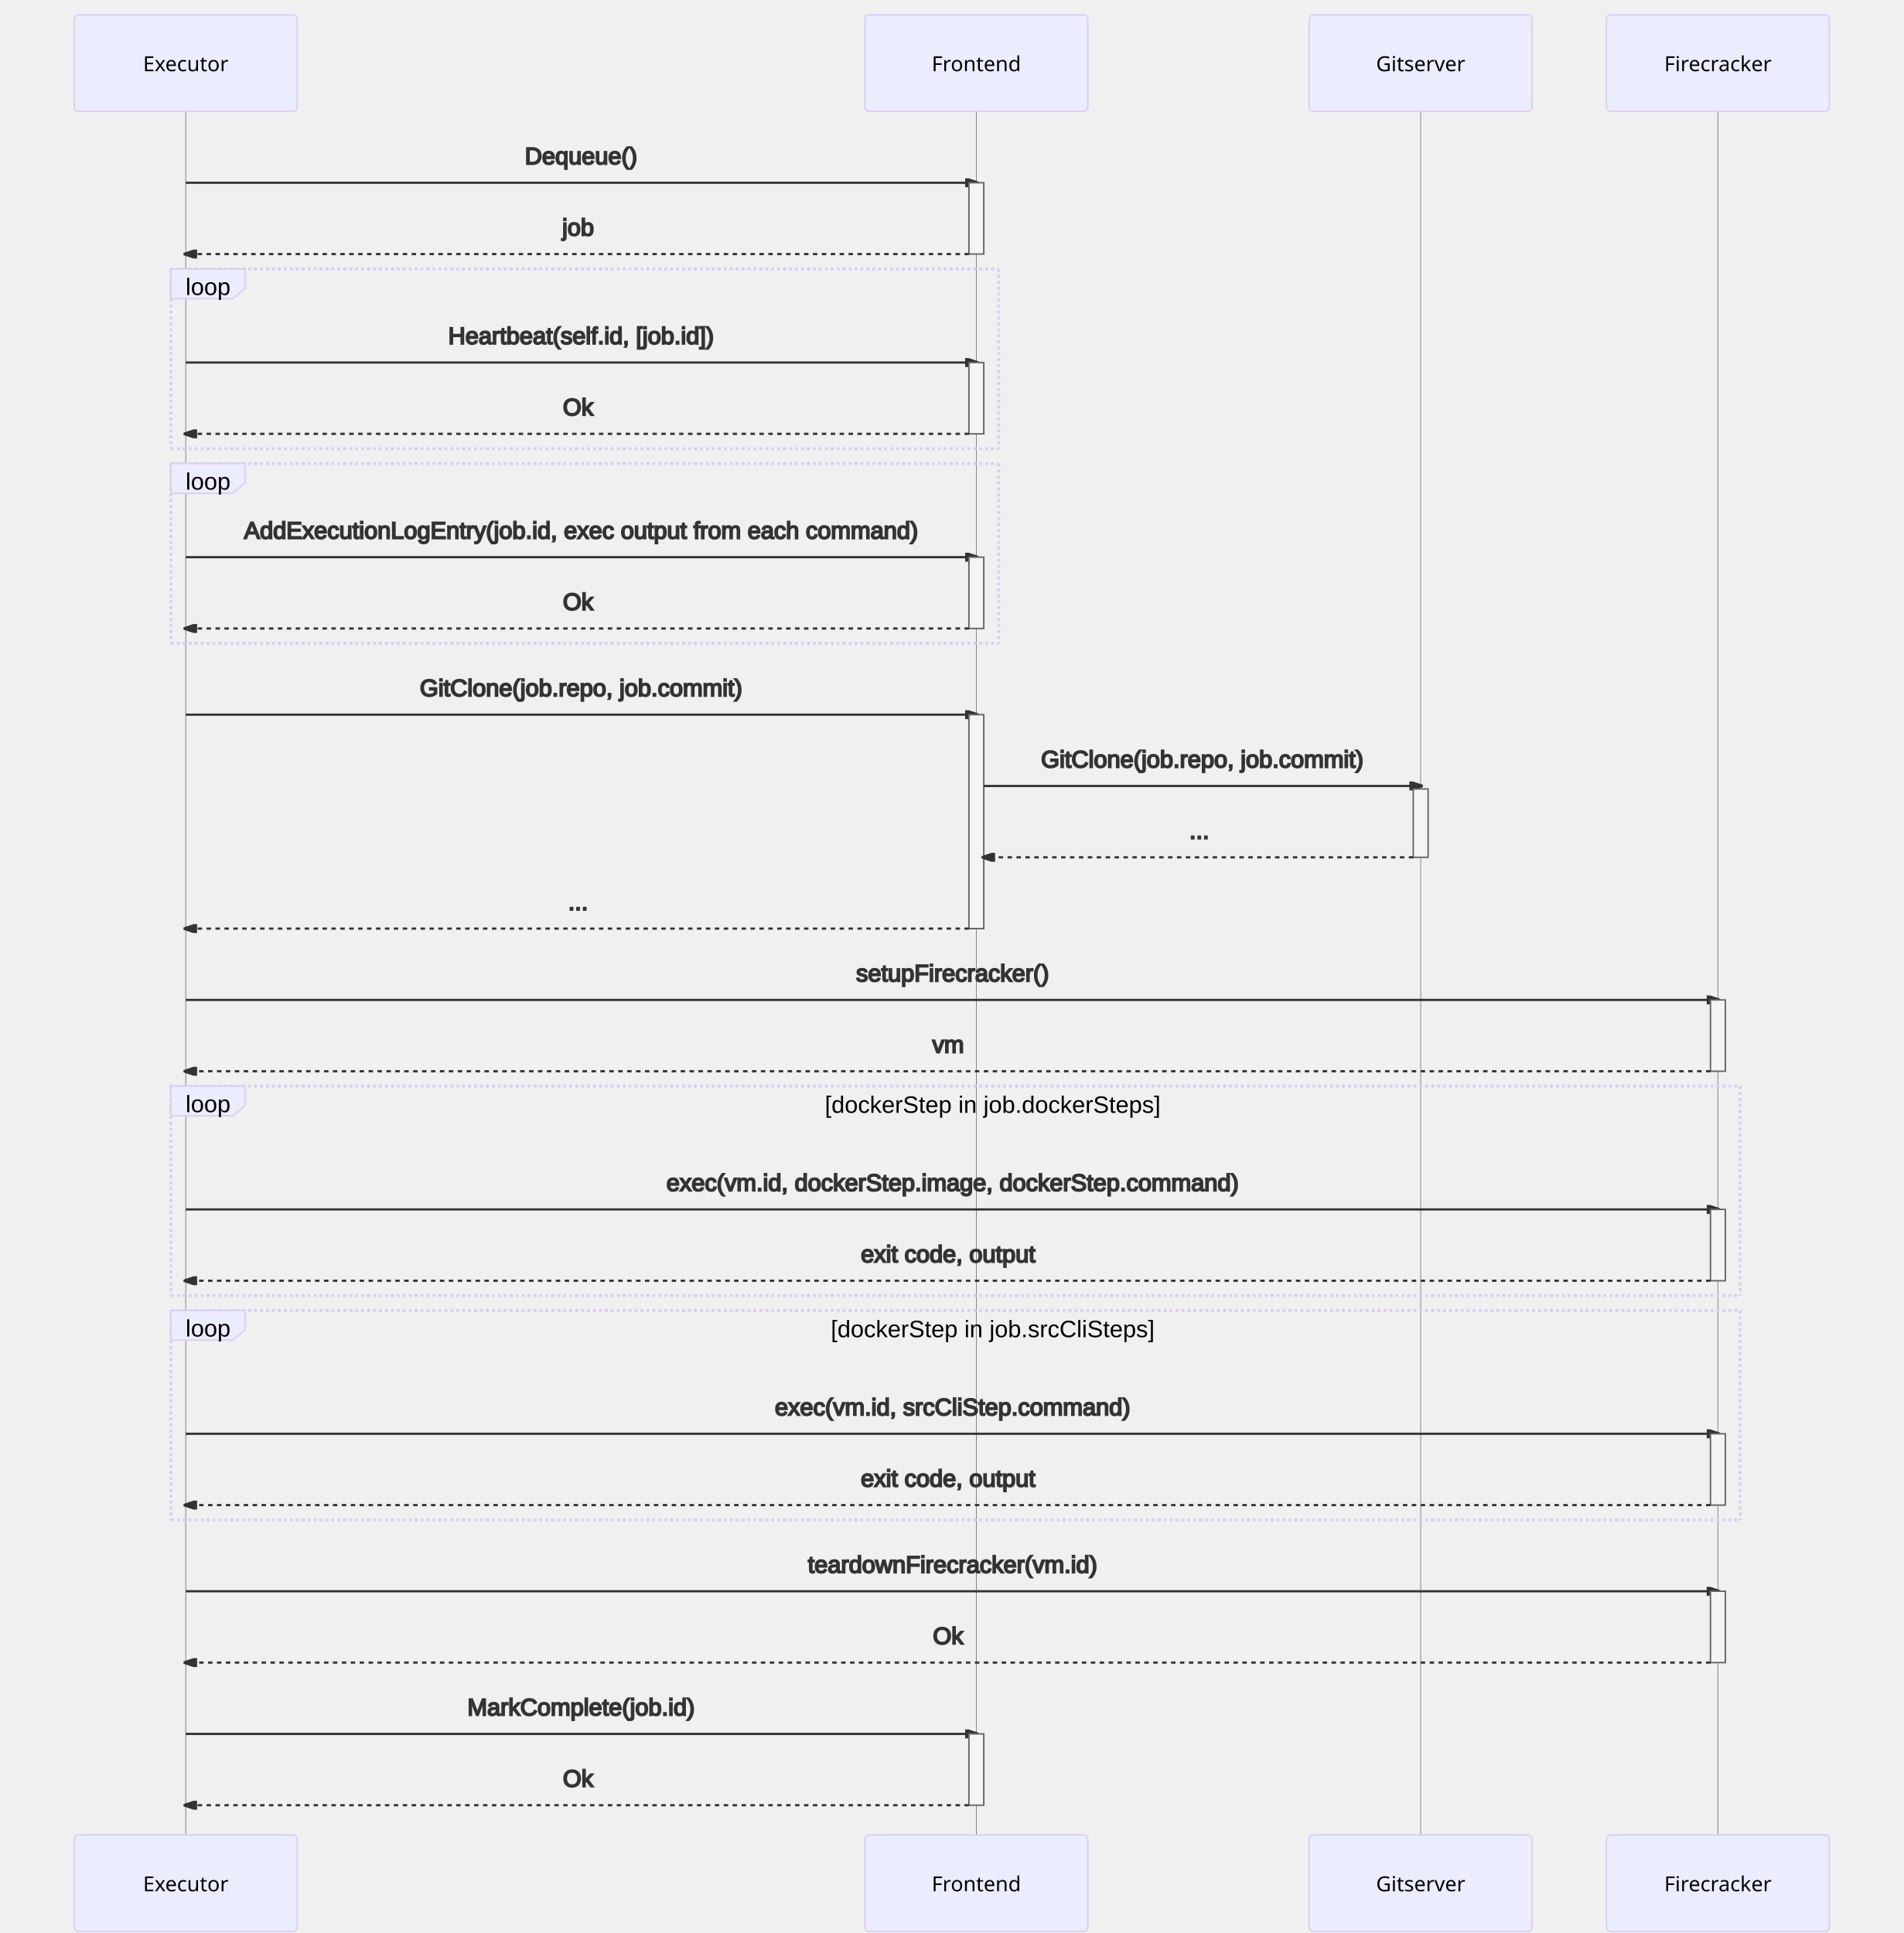
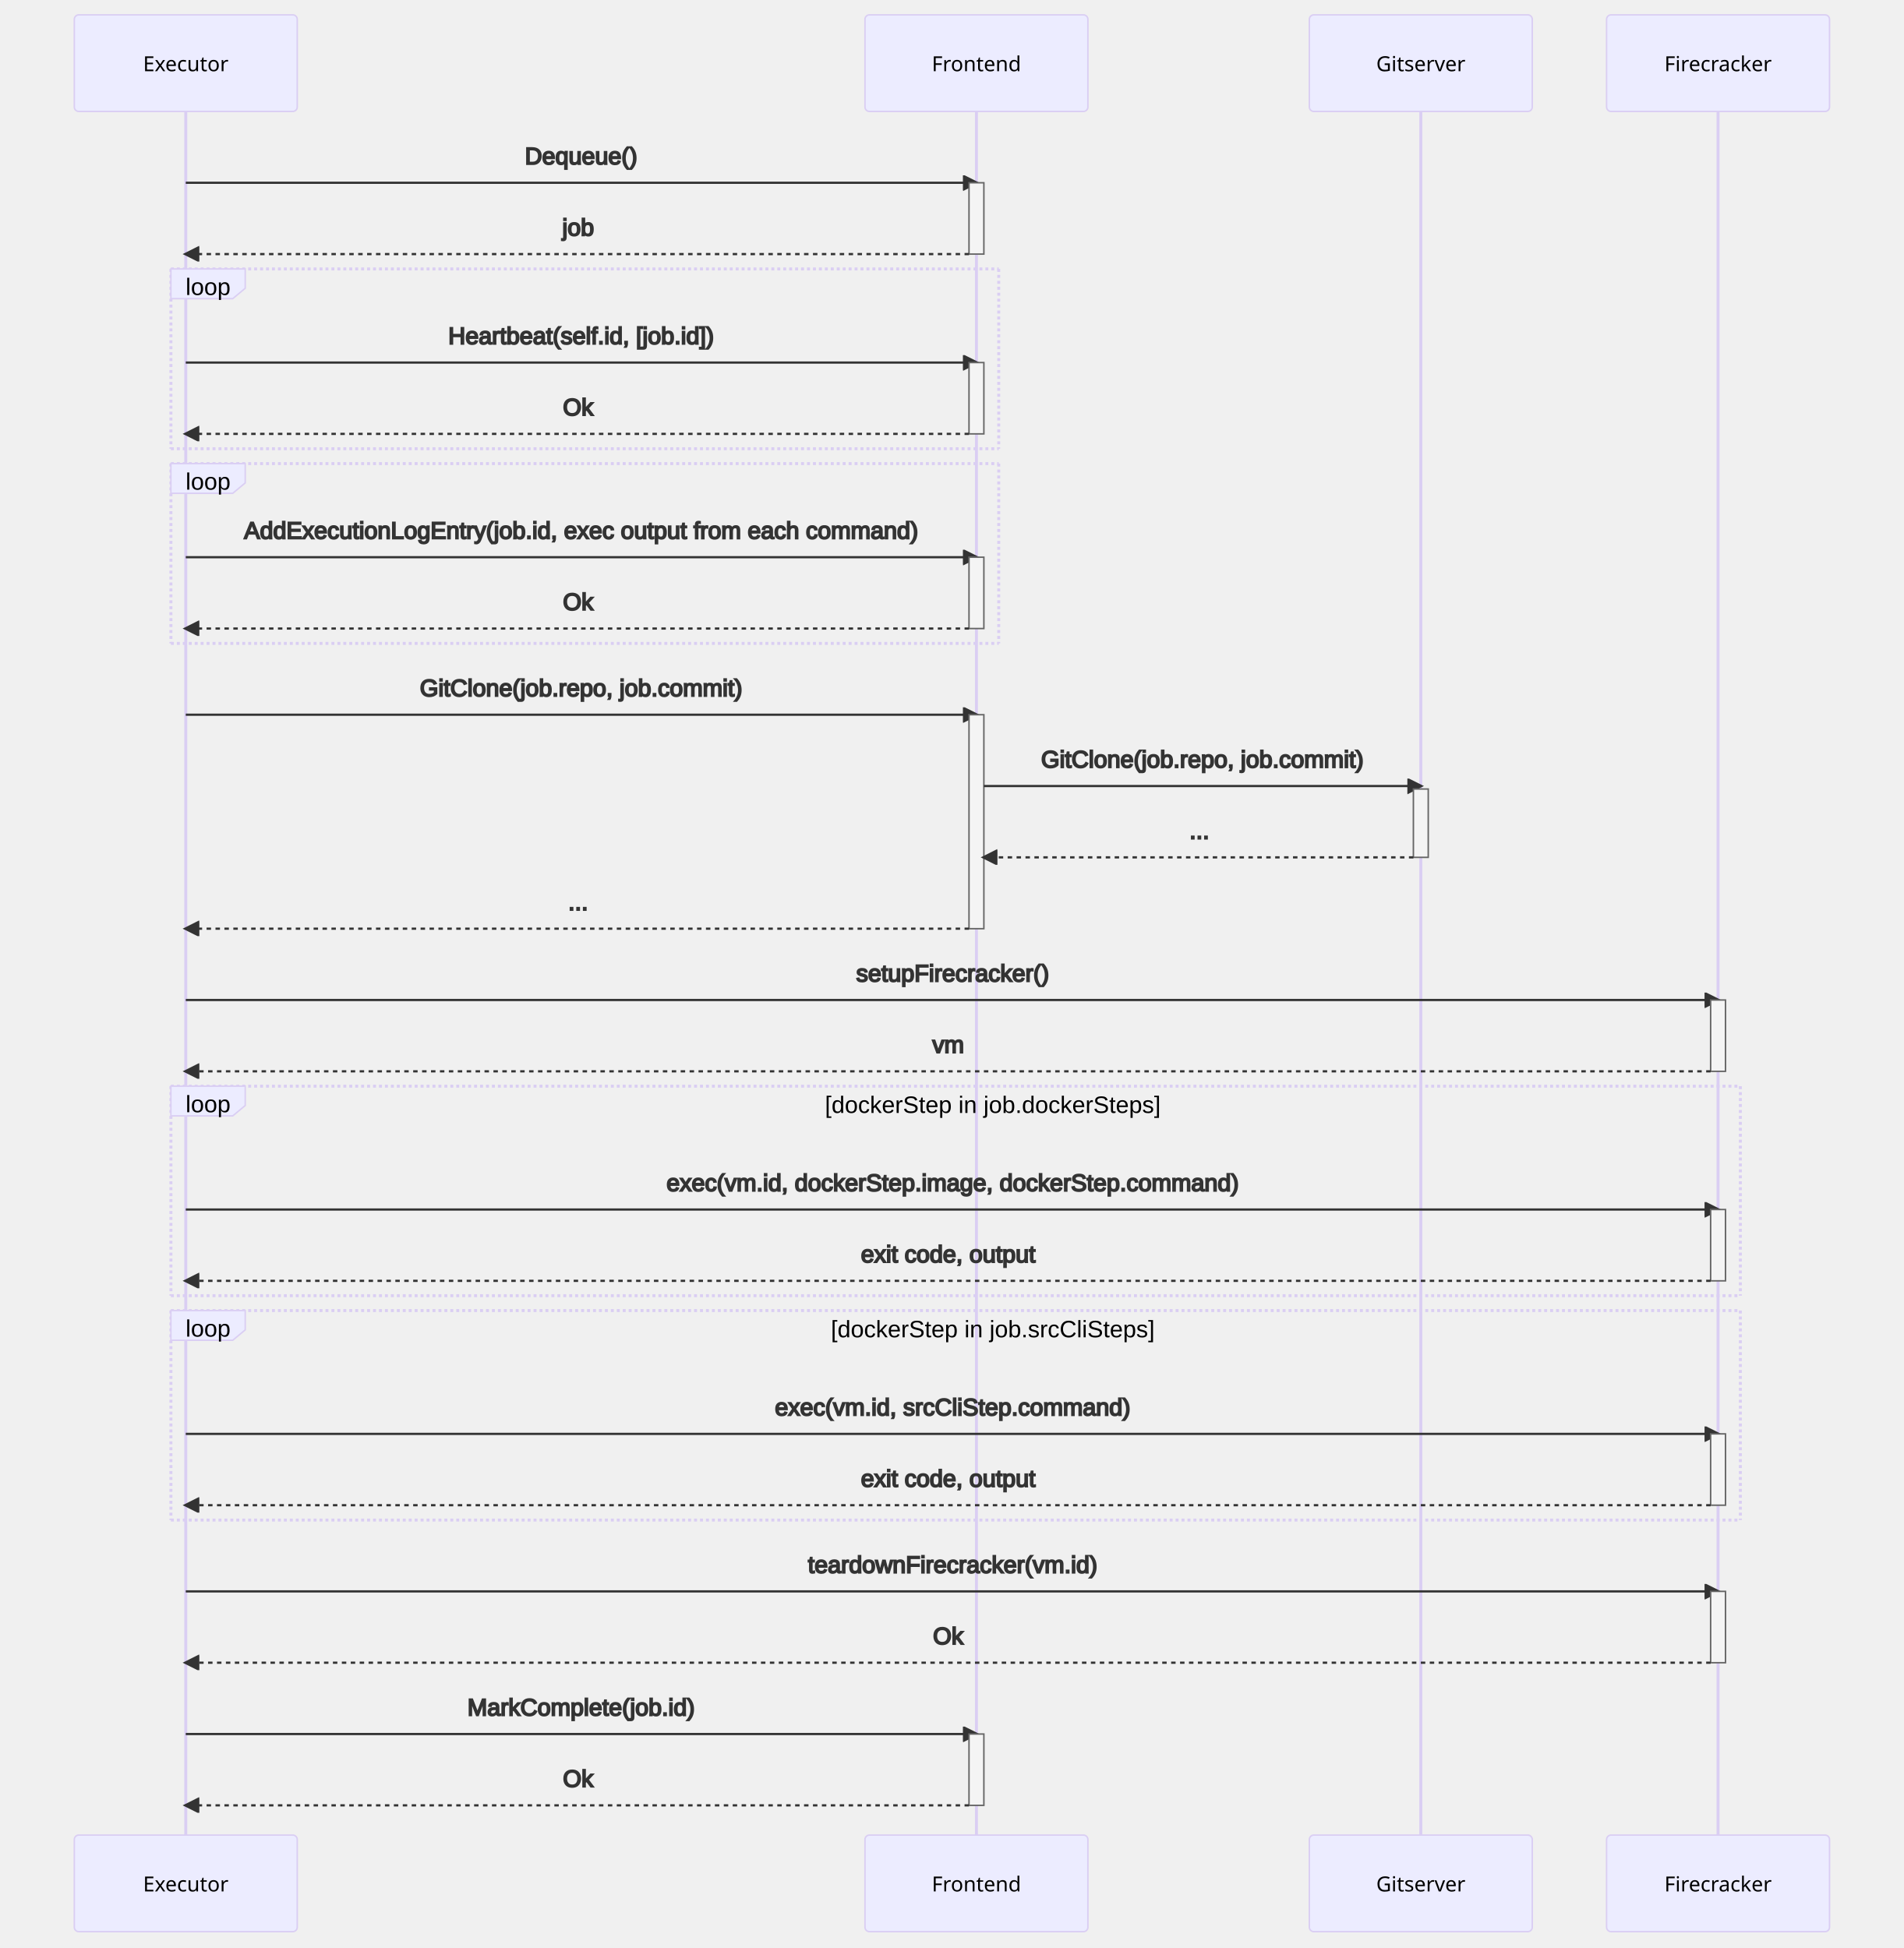
- <svg xmlns="http://www.w3.org/2000/svg" id="mermaid-executor" width="100%" height="100%" style="max-width:1281px;" viewBox="-50 -10 1281 1301">
-   <style>#mermaid-executor{font-family:"trebuchet ms",verdana,arial;font-size:16px;fill:#333;}#mermaid-executor .error-icon{fill:#552222;}#mermaid-executor .error-text{fill:#552222;stroke:#552222;}#mermaid-executor .edge-thickness-normal{stroke-width:2px;}#mermaid-executor .edge-thickness-thick{stroke-width:3.5px;}#mermaid-executor .edge-pattern-solid{stroke-dasharray:0;}#mermaid-executor .edge-pattern-dashed{stroke-dasharray:3;}#mermaid-executor .edge-pattern-dotted{stroke-dasharray:2;}#mermaid-executor .marker{fill:#333333;}#mermaid-executor .marker.cross{stroke:#333333;}#mermaid-executor svg{font-family:"trebuchet ms",verdana,arial;font-size:16px;}#mermaid-executor .actor{stroke:hsl(259.626,59.777%,87.902%);fill:#ECECFF;}#mermaid-executor text.actor &gt; tspan{fill:black;stroke:none;}#mermaid-executor .actor-line{stroke:grey;}#mermaid-executor .messageLine0{stroke-width:1.5;stroke-dasharray:none;stroke:#333;}#mermaid-executor .messageLine1{stroke-width:1.5;stroke-dasharray:2,2;stroke:#333;}#mermaid-executor #arrowhead path{fill:#333;stroke:#333;}#mermaid-executor .sequenceNumber{fill:white;}#mermaid-executor #sequencenumber{fill:#333;}#mermaid-executor #crosshead path{fill:#333;stroke:#333;}#mermaid-executor .messageText{fill:#333;stroke:#333;}#mermaid-executor .labelBox{stroke:hsl(259.626,59.777%,87.902%);fill:#ECECFF;}#mermaid-executor .labelText,#mermaid-executor .labelText &gt; tspan{fill:black;stroke:none;}#mermaid-executor .loopText,#mermaid-executor .loopText &gt; tspan{fill:black;stroke:none;}#mermaid-executor .loopLine{stroke-width:2px;stroke-dasharray:2,2;stroke:hsl(259.626,59.777%,87.902%);fill:hsl(259.626,59.777%,87.902%);}#mermaid-executor .note{stroke:#aaaa33;fill:#fff5ad;}#mermaid-executor .noteText,#mermaid-executor .noteText &gt; tspan{fill:black;stroke:none;}#mermaid-executor .activation0{fill:#f4f4f4;stroke:#666;}#mermaid-executor .activation1{fill:#f4f4f4;stroke:#666;}#mermaid-executor .activation2{fill:#f4f4f4;stroke:#666;}#mermaid-executor:root{--mermaid-font-family:"trebuchet ms",verdana,arial;}#mermaid-executor sequence{fill:apa;}</style>
+ <svg xmlns="http://www.w3.org/2000/svg" id="mermaid-executor" width="100%" height="1311" style="max-width: 1281px;" viewBox="-50 -10 1281 1311">
+   <style>#mermaid-executor {font-family:"trebuchet ms",verdana,arial,sans-serif;font-size:16px;fill:#333;}#mermaid-executor .error-icon{fill:#552222;}#mermaid-executor .error-text{fill:#552222;stroke:#552222;}#mermaid-executor .edge-thickness-normal{stroke-width:2px;}#mermaid-executor .edge-thickness-thick{stroke-width:3.5px;}#mermaid-executor .edge-pattern-solid{stroke-dasharray:0;}#mermaid-executor .edge-pattern-dashed{stroke-dasharray:3;}#mermaid-executor .edge-pattern-dotted{stroke-dasharray:2;}#mermaid-executor .marker{fill:#333333;stroke:#333333;}#mermaid-executor .marker.cross{stroke:#333333;}#mermaid-executor svg{font-family:"trebuchet ms",verdana,arial,sans-serif;font-size:16px;}#mermaid-executor .actor{stroke:hsl(259.626, 59.777%, 87.902%);fill:#ECECFF;}#mermaid-executor text.actor&gt;tspan{fill:black;stroke:none;}#mermaid-executor .actor-line{stroke:grey;}#mermaid-executor .messageLine0{stroke-width:1.5;stroke-dasharray:none;stroke:#333;}#mermaid-executor .messageLine1{stroke-width:1.5;stroke-dasharray:2,2;stroke:#333;}#mermaid-executor #arrowhead path{fill:#333;stroke:#333;}#mermaid-executor .sequenceNumber{fill:white;}#mermaid-executor #sequencenumber{fill:#333;}#mermaid-executor #crosshead path{fill:#333;stroke:#333;}#mermaid-executor .messageText{fill:#333;stroke:#333;}#mermaid-executor .labelBox{stroke:hsl(259.626, 59.777%, 87.902%);fill:#ECECFF;}#mermaid-executor .labelText,#mermaid-executor .labelText&gt;tspan{fill:black;stroke:none;}#mermaid-executor .loopText,#mermaid-executor .loopText&gt;tspan{fill:black;stroke:none;}#mermaid-executor .loopLine{stroke-width:2px;stroke-dasharray:2,2;stroke:hsl(259.626, 59.777%, 87.902%);fill:hsl(259.626, 59.777%, 87.902%);}#mermaid-executor .note{stroke:#aaaa33;fill:#fff5ad;}#mermaid-executor .noteText,#mermaid-executor .noteText&gt;tspan{fill:black;stroke:none;}#mermaid-executor .activation0{fill:#f4f4f4;stroke:#666;}#mermaid-executor .activation1{fill:#f4f4f4;stroke:#666;}#mermaid-executor .activation2{fill:#f4f4f4;stroke:#666;}#mermaid-executor .actorPopupMenu{position:absolute;}#mermaid-executor .actorPopupMenuPanel{position:absolute;fill:#ECECFF;box-shadow:0px 8px 16px 0px rgba(0,0,0,0.2);filter:drop-shadow(3px 5px 2px rgb(0 0 0 / 0.4));}#mermaid-executor .actor-man line{stroke:hsl(259.626, 59.777%, 87.902%);fill:#ECECFF;}#mermaid-executor .actor-man circle,#mermaid-executor line{stroke:hsl(259.626, 59.777%, 87.902%);fill:#ECECFF;stroke-width:2px;}#mermaid-executor :root{--mermaid-font-family:"trebuchet ms",verdana,arial,sans-serif;}</style>
  <g />
-   <g>
-     <line id="actor0" x1="75" y1="5" x2="75" y2="1290" class="actor-line" stroke-width="0.5px" stroke="#999" />
-     <rect x="0" y="0" fill="#eaeaea" stroke="#666" width="150" height="65" rx="3" ry="3" class="actor" />
-     <text x="75" y="32.5" dominant-baseline="central" alignment-baseline="central" class="actor" style="text-anchor: middle; font-size: 14px; font-weight: 400; font-family: Open-Sans, sans-serif;">
-       <tspan x="75" dy="0">Executor</tspan>
-     </text>
-   </g>
-   <g>
-     <line id="actor1" x1="607" y1="5" x2="607" y2="1290" class="actor-line" stroke-width="0.5px" stroke="#999" />
-     <rect x="532" y="0" fill="#eaeaea" stroke="#666" width="150" height="65" rx="3" ry="3" class="actor" />
-     <text x="607" y="32.5" dominant-baseline="central" alignment-baseline="central" class="actor" style="text-anchor: middle; font-size: 14px; font-weight: 400; font-family: Open-Sans, sans-serif;">
-       <tspan x="607" dy="0">Frontend</tspan>
-     </text>
-   </g>
-   <g>
-     <line id="actor2" x1="906" y1="5" x2="906" y2="1290" class="actor-line" stroke-width="0.5px" stroke="#999" />
-     <rect x="831" y="0" fill="#eaeaea" stroke="#666" width="150" height="65" rx="3" ry="3" class="actor" />
-     <text x="906" y="32.5" dominant-baseline="central" alignment-baseline="central" class="actor" style="text-anchor: middle; font-size: 14px; font-weight: 400; font-family: Open-Sans, sans-serif;">
-       <tspan x="906" dy="0">Gitserver</tspan>
-     </text>
-   </g>
-   <g>
-     <line id="actor3" x1="1106" y1="5" x2="1106" y2="1290" class="actor-line" stroke-width="0.5px" stroke="#999" />
-     <rect x="1031" y="0" fill="#eaeaea" stroke="#666" width="150" height="65" rx="3" ry="3" class="actor" />
-     <text x="1106" y="32.5" dominant-baseline="central" alignment-baseline="central" class="actor" style="text-anchor: middle; font-size: 14px; font-weight: 400; font-family: Open-Sans, sans-serif;">
-       <tspan x="1106" dy="0">Firecracker</tspan>
-     </text>
-   </g>
-   <defs>
-     <marker id="arrowhead" refX="5" refY="2" markerWidth="6" markerHeight="4" orient="auto">
-       <path d="M 0,0 V 4 L6,2 Z" />
+   <defs>
+     <symbol id="computer" width="24" height="24">
+       <path transform="scale(.5)" d="M2 2v13h20v-13h-20zm18 11h-16v-9h16v9zm-10.228 6l.466-1h3.524l.467 1h-4.457zm14.228 3h-24l2-6h2.104l-1.33 4h18.45l-1.297-4h2.073l2 6zm-5-10h-14v-7h14v7z" />
+     </symbol>
+   </defs>
+   <defs>
+     <symbol id="database" fill-rule="evenodd" clip-rule="evenodd">
+       <path transform="scale(.5)" d="M12.258.001l.256.004.255.005.253.008.251.01.249.012.247.015.246.016.242.019.241.02.239.023.236.024.233.027.231.028.229.031.225.032.223.034.22.036.217.038.214.04.211.041.208.043.205.045.201.046.198.048.194.05.191.051.187.053.183.054.18.056.175.057.172.059.168.06.163.061.16.063.155.064.15.066.074.033.073.033.071.034.07.034.069.035.068.035.067.035.066.035.064.036.064.036.062.036.06.036.06.037.058.037.058.037.055.038.055.038.053.038.052.038.051.039.05.039.048.039.047.039.045.04.044.04.043.04.041.04.04.041.039.041.037.041.036.041.034.041.033.042.032.042.03.042.029.042.027.042.026.043.024.043.023.043.021.043.02.043.018.044.017.043.015.044.013.044.012.044.011.045.009.044.007.045.006.045.004.045.002.045.001.045v17l-.001.045-.002.045-.004.045-.006.045-.007.045-.009.044-.011.045-.012.044-.013.044-.015.044-.017.043-.018.044-.02.043-.021.043-.023.043-.024.043-.026.043-.027.042-.029.042-.03.042-.032.042-.033.042-.034.041-.036.041-.037.041-.039.041-.04.041-.041.04-.043.04-.044.04-.045.04-.047.039-.048.039-.05.039-.051.039-.052.038-.053.038-.055.038-.055.038-.058.037-.058.037-.06.037-.06.036-.062.036-.064.036-.064.036-.066.035-.067.035-.068.035-.069.035-.07.034-.071.034-.073.033-.074.033-.15.066-.155.064-.16.063-.163.061-.168.06-.172.059-.175.057-.18.056-.183.054-.187.053-.191.051-.194.05-.198.048-.201.046-.205.045-.208.043-.211.041-.214.04-.217.038-.22.036-.223.034-.225.032-.229.031-.231.028-.233.027-.236.024-.239.023-.241.02-.242.019-.246.016-.247.015-.249.012-.251.01-.253.008-.255.005-.256.004-.258.001-.258-.001-.256-.004-.255-.005-.253-.008-.251-.01-.249-.012-.247-.015-.245-.016-.243-.019-.241-.02-.238-.023-.236-.024-.234-.027-.231-.028-.228-.031-.226-.032-.223-.034-.22-.036-.217-.038-.214-.04-.211-.041-.208-.043-.204-.045-.201-.046-.198-.048-.195-.05-.19-.051-.187-.053-.184-.054-.179-.056-.176-.057-.172-.059-.167-.06-.164-.061-.159-.063-.155-.064-.151-.066-.074-.033-.072-.033-.072-.034-.07-.034-.069-.035-.068-.035-.067-.035-.066-.035-.064-.036-.063-.036-.062-.036-.061-.036-.06-.037-.058-.037-.057-.037-.056-.038-.055-.038-.053-.038-.052-.038-.051-.039-.049-.039-.049-.039-.046-.039-.046-.04-.044-.04-.043-.04-.041-.04-.04-.041-.039-.041-.037-.041-.036-.041-.034-.041-.033-.042-.032-.042-.03-.042-.029-.042-.027-.042-.026-.043-.024-.043-.023-.043-.021-.043-.02-.043-.018-.044-.017-.043-.015-.044-.013-.044-.012-.044-.011-.045-.009-.044-.007-.045-.006-.045-.004-.045-.002-.045-.001-.045v-17l.001-.045.002-.045.004-.045.006-.045.007-.045.009-.044.011-.045.012-.044.013-.044.015-.044.017-.043.018-.044.02-.043.021-.043.023-.043.024-.043.026-.043.027-.042.029-.042.03-.042.032-.042.033-.042.034-.041.036-.041.037-.041.039-.041.04-.041.041-.04.043-.04.044-.04.046-.04.046-.039.049-.039.049-.039.051-.039.052-.038.053-.038.055-.038.056-.038.057-.037.058-.037.06-.037.061-.036.062-.036.063-.036.064-.036.066-.035.067-.035.068-.035.069-.035.07-.034.072-.034.072-.033.074-.033.151-.066.155-.064.159-.063.164-.061.167-.06.172-.059.176-.057.179-.056.184-.054.187-.053.19-.051.195-.05.198-.048.201-.046.204-.045.208-.043.211-.041.214-.04.217-.038.22-.036.223-.034.226-.032.228-.031.231-.028.234-.027.236-.024.238-.023.241-.02.243-.019.245-.016.247-.015.249-.012.251-.01.253-.008.255-.005.256-.004.258-.001.258.001zm-9.258 20.499v.01l.001.021.003.021.004.022.005.021.006.022.007.022.009.023.01.022.011.023.012.023.013.023.015.023.016.024.017.023.018.024.019.024.021.024.022.025.023.024.024.025.052.049.056.05.061.051.066.051.07.051.075.051.079.052.084.052.088.052.092.052.097.052.102.051.105.052.11.052.114.051.119.051.123.051.127.05.131.05.135.05.139.048.144.049.147.047.152.047.155.047.16.045.163.045.167.043.171.043.176.041.178.041.183.039.187.039.19.037.194.035.197.035.202.033.204.031.209.03.212.029.216.027.219.025.222.024.226.021.23.02.233.018.236.016.24.015.243.012.246.01.249.008.253.005.256.004.259.001.26-.001.257-.004.254-.005.25-.008.247-.011.244-.012.241-.014.237-.016.233-.018.231-.021.226-.021.224-.024.22-.026.216-.027.212-.028.21-.031.205-.031.202-.034.198-.034.194-.036.191-.037.187-.039.183-.04.179-.04.175-.042.172-.043.168-.044.163-.045.16-.046.155-.046.152-.047.148-.048.143-.049.139-.049.136-.05.131-.05.126-.05.123-.051.118-.052.114-.051.11-.052.106-.052.101-.052.096-.052.092-.052.088-.053.083-.051.079-.052.074-.052.07-.051.065-.051.06-.051.056-.05.051-.05.023-.024.023-.025.021-.024.02-.024.019-.024.018-.024.017-.024.015-.023.014-.024.013-.023.012-.023.01-.023.01-.022.008-.022.006-.022.006-.022.004-.022.004-.021.001-.021.001-.021v-4.127l-.077.055-.08.053-.083.054-.085.053-.087.052-.09.052-.093.051-.095.05-.097.05-.1.049-.102.049-.105.048-.106.047-.109.047-.111.046-.114.045-.115.045-.118.044-.12.043-.122.042-.124.042-.126.041-.128.04-.13.04-.132.038-.134.038-.135.037-.138.037-.139.035-.142.035-.143.034-.144.033-.147.032-.148.031-.15.03-.151.03-.153.029-.154.027-.156.027-.158.026-.159.025-.161.024-.162.023-.163.022-.165.021-.166.02-.167.019-.169.018-.169.017-.171.016-.173.015-.173.014-.175.013-.175.012-.177.011-.178.01-.179.008-.179.008-.181.006-.182.005-.182.004-.184.003-.184.002h-.37l-.184-.002-.184-.003-.182-.004-.182-.005-.181-.006-.179-.008-.179-.008-.178-.01-.176-.011-.176-.012-.175-.013-.173-.014-.172-.015-.171-.016-.17-.017-.169-.018-.167-.019-.166-.02-.165-.021-.163-.022-.162-.023-.161-.024-.159-.025-.157-.026-.156-.027-.155-.027-.153-.029-.151-.03-.15-.03-.148-.031-.146-.032-.145-.033-.143-.034-.141-.035-.14-.035-.137-.037-.136-.037-.134-.038-.132-.038-.13-.04-.128-.04-.126-.041-.124-.042-.122-.042-.12-.044-.117-.043-.116-.045-.113-.045-.112-.046-.109-.047-.106-.047-.105-.048-.102-.049-.1-.049-.097-.05-.095-.05-.093-.052-.09-.051-.087-.052-.085-.053-.083-.054-.08-.054-.077-.054v4.127zm0-5.654v.011l.001.021.003.021.004.021.005.022.006.022.007.022.009.022.01.022.011.023.012.023.013.023.015.024.016.023.017.024.018.024.019.024.021.024.022.024.023.025.024.024.052.05.056.05.061.05.066.051.07.051.075.052.079.051.084.052.088.052.092.052.097.052.102.052.105.052.11.051.114.051.119.052.123.05.127.051.131.05.135.049.139.049.144.048.147.048.152.047.155.046.16.045.163.045.167.044.171.042.176.042.178.04.183.04.187.038.19.037.194.036.197.034.202.033.204.032.209.03.212.028.216.027.219.025.222.024.226.022.23.02.233.018.236.016.24.014.243.012.246.01.249.008.253.006.256.003.259.001.26-.001.257-.003.254-.006.25-.008.247-.01.244-.012.241-.015.237-.016.233-.018.231-.02.226-.022.224-.024.22-.025.216-.027.212-.029.21-.03.205-.032.202-.033.198-.035.194-.036.191-.037.187-.039.183-.039.179-.041.175-.042.172-.043.168-.044.163-.045.16-.045.155-.047.152-.047.148-.048.143-.048.139-.05.136-.049.131-.05.126-.051.123-.051.118-.051.114-.052.11-.052.106-.052.101-.052.096-.052.092-.052.088-.052.083-.052.079-.052.074-.051.07-.052.065-.051.06-.05.056-.051.051-.049.023-.025.023-.024.021-.025.02-.024.019-.024.018-.024.017-.024.015-.023.014-.023.013-.024.012-.022.01-.023.01-.023.008-.022.006-.022.006-.022.004-.021.004-.022.001-.021.001-.021v-4.139l-.077.054-.08.054-.083.054-.085.052-.087.053-.09.051-.093.051-.095.051-.097.05-.1.049-.102.049-.105.048-.106.047-.109.047-.111.046-.114.045-.115.044-.118.044-.12.044-.122.042-.124.042-.126.041-.128.04-.13.039-.132.039-.134.038-.135.037-.138.036-.139.036-.142.035-.143.033-.144.033-.147.033-.148.031-.15.03-.151.03-.153.028-.154.028-.156.027-.158.026-.159.025-.161.024-.162.023-.163.022-.165.021-.166.02-.167.019-.169.018-.169.017-.171.016-.173.015-.173.014-.175.013-.175.012-.177.011-.178.009-.179.009-.179.007-.181.007-.182.005-.182.004-.184.003-.184.002h-.37l-.184-.002-.184-.003-.182-.004-.182-.005-.181-.007-.179-.007-.179-.009-.178-.009-.176-.011-.176-.012-.175-.013-.173-.014-.172-.015-.171-.016-.17-.017-.169-.018-.167-.019-.166-.02-.165-.021-.163-.022-.162-.023-.161-.024-.159-.025-.157-.026-.156-.027-.155-.028-.153-.028-.151-.03-.15-.03-.148-.031-.146-.033-.145-.033-.143-.033-.141-.035-.14-.036-.137-.036-.136-.037-.134-.038-.132-.039-.13-.039-.128-.04-.126-.041-.124-.042-.122-.043-.12-.043-.117-.044-.116-.044-.113-.046-.112-.046-.109-.046-.106-.047-.105-.048-.102-.049-.1-.049-.097-.05-.095-.051-.093-.051-.09-.051-.087-.053-.085-.052-.083-.054-.08-.054-.077-.054v4.139zm0-5.666v.011l.001.02.003.022.004.021.005.022.006.021.007.022.009.023.01.022.011.023.012.023.013.023.015.023.016.024.017.024.018.023.019.024.021.025.022.024.023.024.024.025.052.05.056.05.061.05.066.051.07.051.075.052.079.051.084.052.088.052.092.052.097.052.102.052.105.051.11.052.114.051.119.051.123.051.127.05.131.05.135.05.139.049.144.048.147.048.152.047.155.046.16.045.163.045.167.043.171.043.176.042.178.04.183.04.187.038.19.037.194.036.197.034.202.033.204.032.209.03.212.028.216.027.219.025.222.024.226.021.23.02.233.018.236.017.24.014.243.012.246.01.249.008.253.006.256.003.259.001.26-.001.257-.003.254-.006.25-.008.247-.01.244-.013.241-.014.237-.016.233-.018.231-.02.226-.022.224-.024.22-.025.216-.027.212-.029.21-.03.205-.032.202-.033.198-.035.194-.036.191-.037.187-.039.183-.039.179-.041.175-.042.172-.043.168-.044.163-.045.16-.045.155-.047.152-.047.148-.048.143-.049.139-.049.136-.049.131-.051.126-.05.123-.051.118-.052.114-.051.11-.052.106-.052.101-.052.096-.052.092-.052.088-.052.083-.052.079-.052.074-.052.07-.051.065-.051.06-.051.056-.05.051-.049.023-.025.023-.025.021-.024.02-.024.019-.024.018-.024.017-.024.015-.023.014-.024.013-.023.012-.023.01-.022.01-.023.008-.022.006-.022.006-.022.004-.022.004-.021.001-.021.001-.021v-4.153l-.077.054-.08.054-.083.053-.085.053-.087.053-.09.051-.093.051-.095.051-.097.05-.1.049-.102.048-.105.048-.106.048-.109.046-.111.046-.114.046-.115.044-.118.044-.12.043-.122.043-.124.042-.126.041-.128.04-.13.039-.132.039-.134.038-.135.037-.138.036-.139.036-.142.034-.143.034-.144.033-.147.032-.148.032-.15.03-.151.03-.153.028-.154.028-.156.027-.158.026-.159.024-.161.024-.162.023-.163.023-.165.021-.166.02-.167.019-.169.018-.169.017-.171.016-.173.015-.173.014-.175.013-.175.012-.177.01-.178.01-.179.009-.179.007-.181.006-.182.006-.182.004-.184.003-.184.001-.185.001-.185-.001-.184-.001-.184-.003-.182-.004-.182-.006-.181-.006-.179-.007-.179-.009-.178-.01-.176-.01-.176-.012-.175-.013-.173-.014-.172-.015-.171-.016-.17-.017-.169-.018-.167-.019-.166-.02-.165-.021-.163-.023-.162-.023-.161-.024-.159-.024-.157-.026-.156-.027-.155-.028-.153-.028-.151-.03-.15-.03-.148-.032-.146-.032-.145-.033-.143-.034-.141-.034-.14-.036-.137-.036-.136-.037-.134-.038-.132-.039-.13-.039-.128-.041-.126-.041-.124-.041-.122-.043-.12-.043-.117-.044-.116-.044-.113-.046-.112-.046-.109-.046-.106-.048-.105-.048-.102-.048-.1-.05-.097-.049-.095-.051-.093-.051-.09-.052-.087-.052-.085-.053-.083-.053-.08-.054-.077-.054v4.153zm8.74-8.179l-.257.004-.254.005-.25.008-.247.011-.244.012-.241.014-.237.016-.233.018-.231.021-.226.022-.224.023-.22.026-.216.027-.212.028-.21.031-.205.032-.202.033-.198.034-.194.036-.191.038-.187.038-.183.04-.179.041-.175.042-.172.043-.168.043-.163.045-.16.046-.155.046-.152.048-.148.048-.143.048-.139.049-.136.05-.131.05-.126.051-.123.051-.118.051-.114.052-.11.052-.106.052-.101.052-.096.052-.092.052-.088.052-.083.052-.079.052-.074.051-.07.052-.065.051-.06.05-.056.05-.051.05-.023.025-.023.024-.021.024-.02.025-.019.024-.018.024-.017.023-.015.024-.014.023-.013.023-.012.023-.01.023-.01.022-.008.022-.006.023-.006.021-.004.022-.004.021-.001.021-.001.021.001.021.001.021.004.021.004.022.006.021.006.023.008.022.01.022.01.023.012.023.013.023.014.023.015.024.017.023.018.024.019.024.02.025.021.024.023.024.023.025.051.05.056.05.06.05.065.051.07.052.074.051.079.052.083.052.088.052.092.052.096.052.101.052.106.052.11.052.114.052.118.051.123.051.126.051.131.05.136.05.139.049.143.048.148.048.152.048.155.046.16.046.163.045.168.043.172.043.175.042.179.041.183.04.187.038.191.038.194.036.198.034.202.033.205.032.21.031.212.028.216.027.22.026.224.023.226.022.231.021.233.018.237.016.241.014.244.012.247.011.25.008.254.005.257.004.26.001.26-.001.257-.004.254-.005.25-.008.247-.011.244-.012.241-.014.237-.016.233-.018.231-.021.226-.022.224-.023.22-.026.216-.027.212-.028.21-.031.205-.032.202-.033.198-.034.194-.036.191-.038.187-.038.183-.04.179-.041.175-.042.172-.043.168-.043.163-.045.16-.046.155-.046.152-.048.148-.048.143-.048.139-.049.136-.05.131-.05.126-.051.123-.051.118-.051.114-.052.11-.052.106-.052.101-.052.096-.052.092-.052.088-.052.083-.052.079-.052.074-.051.07-.052.065-.051.06-.05.056-.05.051-.05.023-.025.023-.024.021-.024.02-.025.019-.024.018-.024.017-.023.015-.024.014-.023.013-.023.012-.023.01-.023.01-.022.008-.022.006-.023.006-.021.004-.022.004-.021.001-.021.001-.021-.001-.021-.001-.021-.004-.021-.004-.022-.006-.021-.006-.023-.008-.022-.01-.022-.01-.023-.012-.023-.013-.023-.014-.023-.015-.024-.017-.023-.018-.024-.019-.024-.02-.025-.021-.024-.023-.024-.023-.025-.051-.05-.056-.05-.06-.05-.065-.051-.07-.052-.074-.051-.079-.052-.083-.052-.088-.052-.092-.052-.096-.052-.101-.052-.106-.052-.11-.052-.114-.052-.118-.051-.123-.051-.126-.051-.131-.05-.136-.05-.139-.049-.143-.048-.148-.048-.152-.048-.155-.046-.16-.046-.163-.045-.168-.043-.172-.043-.175-.042-.179-.041-.183-.04-.187-.038-.191-.038-.194-.036-.198-.034-.202-.033-.205-.032-.21-.031-.212-.028-.216-.027-.22-.026-.224-.023-.226-.022-.231-.021-.233-.018-.237-.016-.241-.014-.244-.012-.247-.011-.25-.008-.254-.005-.257-.004-.26-.001-.26.001z" />
+     </symbol>
+   </defs>
+   <defs>
+     <symbol id="clock" width="24" height="24">
+       <path transform="scale(.5)" d="M12 2c5.514 0 10 4.486 10 10s-4.486 10-10 10-10-4.486-10-10 4.486-10 10-10zm0-2c-6.627 0-12 5.373-12 12s5.373 12 12 12 12-5.373 12-12-5.373-12-12-12zm5.848 12.459c.202.038.202.333.001.372-1.907.361-6.045 1.111-6.547 1.111-.719 0-1.301-.582-1.301-1.301 0-.512.77-5.447 1.125-7.445.034-.192.312-.181.343.014l.985 6.238 5.394 1.011z" />
+     </symbol>
+   </defs>
+   <g>
+     <line id="actor0" x1="75" y1="5" x2="75" y2="1245" class="200" stroke-width="0.5px" stroke="#999" />
+     <g id="root-0">
+       <rect x="0" y="0" fill="#eaeaea" stroke="#666" width="150" height="65" rx="3" ry="3" class="actor" />
+       <text x="75" y="32.5" dominant-baseline="central" alignment-baseline="central" class="actor" style="text-anchor: middle; font-size: 14px; font-weight: 400; font-family: Open-Sans, sans-serif;">
+         <tspan x="75" dy="0">Executor</tspan>
+       </text>
+     </g>
+   </g>
+   <g>
+     <line id="actor1" x1="607" y1="5" x2="607" y2="1245" class="200" stroke-width="0.5px" stroke="#999" />
+     <g id="root-1">
+       <rect x="532" y="0" fill="#eaeaea" stroke="#666" width="150" height="65" rx="3" ry="3" class="actor" />
+       <text x="607" y="32.5" dominant-baseline="central" alignment-baseline="central" class="actor" style="text-anchor: middle; font-size: 14px; font-weight: 400; font-family: Open-Sans, sans-serif;">
+         <tspan x="607" dy="0">Frontend</tspan>
+       </text>
+     </g>
+   </g>
+   <g>
+     <line id="actor2" x1="906" y1="5" x2="906" y2="1245" class="200" stroke-width="0.5px" stroke="#999" />
+     <g id="root-2">
+       <rect x="831" y="0" fill="#eaeaea" stroke="#666" width="150" height="65" rx="3" ry="3" class="actor" />
+       <text x="906" y="32.5" dominant-baseline="central" alignment-baseline="central" class="actor" style="text-anchor: middle; font-size: 14px; font-weight: 400; font-family: Open-Sans, sans-serif;">
+         <tspan x="906" dy="0">Gitserver</tspan>
+       </text>
+     </g>
+   </g>
+   <g>
+     <line id="actor3" x1="1106" y1="5" x2="1106" y2="1245" class="200" stroke-width="0.5px" stroke="#999" />
+     <g id="root-3">
+       <rect x="1031" y="0" fill="#eaeaea" stroke="#666" width="150" height="65" rx="3" ry="3" class="actor" />
+       <text x="1106" y="32.5" dominant-baseline="central" alignment-baseline="central" class="actor" style="text-anchor: middle; font-size: 14px; font-weight: 400; font-family: Open-Sans, sans-serif;">
+         <tspan x="1106" dy="0">Firecracker</tspan>
+       </text>
+     </g>
+   </g>
+   <defs>
+     <marker id="arrowhead" refX="9" refY="5" markerUnits="userSpaceOnUse" markerWidth="12" markerHeight="12" orient="auto">
+       <path d="M 0 0 L 10 5 L 0 10 z" />
    </marker>
  </defs>
  <defs>
    <marker id="crosshead" markerWidth="15" markerHeight="8" orient="auto" refX="16" refY="4">
      <path fill="black" stroke="#000000" stroke-width="1px" d="M 9,2 V 6 L16,4 Z" style="stroke-dasharray: 0, 0;" />
      <path fill="none" stroke="#000000" stroke-width="1px" d="M 0,1 L 6,7 M 6,1 L 0,7" style="stroke-dasharray: 0, 0;" />
    </marker>
  </defs>
  <defs>
+     <marker id="filled-head" refX="18" refY="7" markerWidth="20" markerHeight="28" orient="auto">
+       <path d="M 18,7 L9,13 L14,7 L9,1 Z" />
+     </marker>
+   </defs>
+   <defs>
    <marker id="sequencenumber" refX="15" refY="15" markerWidth="60" markerHeight="40" orient="auto">
      <circle cx="15" cy="15" r="6" />
    </marker>
  </defs>
-   <text x="341" y="80" text-anchor="middle" dominant-baseline="middle" alignment-baseline="middle" class="messageText" dy="1em" style="font-family: &quot;trebuchet ms&quot;, verdana, arial; font-size: 16px; font-weight: 400;">Dequeue()</text>
+   <text x="341" y="80" text-anchor="middle" dominant-baseline="middle" alignment-baseline="middle" class="messageText" dy="1em" style="font-family: &quot;trebuchet ms&quot;, verdana, arial, sans-serif; font-size: 16px; font-weight: 400;">Dequeue()</text>
  <line x1="75" y1="113" x2="607" y2="113" class="messageLine0" stroke-width="2" stroke="none" marker-end="url(#arrowhead)" style="fill: none;" />
  <g>
    <rect x="602" y="113" fill="#EDF2AE" stroke="#666" width="10" height="48" rx="0" ry="0" class="activation0" />
  </g>
-   <text x="339" y="128" text-anchor="middle" dominant-baseline="middle" alignment-baseline="middle" class="messageText" dy="1em" style="font-family: &quot;trebuchet ms&quot;, verdana, arial; font-size: 16px; font-weight: 400;">job</text>
+   <text x="339" y="128" text-anchor="middle" dominant-baseline="middle" alignment-baseline="middle" class="messageText" dy="1em" style="font-family: &quot;trebuchet ms&quot;, verdana, arial, sans-serif; font-size: 16px; font-weight: 400;">job</text>
  <line x1="602" y1="161" x2="75" y2="161" class="messageLine1" stroke-width="2" stroke="none" marker-end="url(#arrowhead)" style="stroke-dasharray: 3, 3; fill: none;" />
-   <text x="341" y="201" text-anchor="middle" dominant-baseline="middle" alignment-baseline="middle" class="messageText" dy="1em" style="font-family: &quot;trebuchet ms&quot;, verdana, arial; font-size: 16px; font-weight: 400;">Heartbeat(self.id, [job.id])</text>
+   <text x="341" y="201" text-anchor="middle" dominant-baseline="middle" alignment-baseline="middle" class="messageText" dy="1em" style="font-family: &quot;trebuchet ms&quot;, verdana, arial, sans-serif; font-size: 16px; font-weight: 400;">Heartbeat(self.id, [job.id])</text>
  <line x1="75" y1="234" x2="607" y2="234" class="messageLine0" stroke-width="2" stroke="none" marker-end="url(#arrowhead)" style="fill: none;" />
  <g>
    <rect x="602" y="234" fill="#EDF2AE" stroke="#666" width="10" height="48" rx="0" ry="0" class="activation0" />
  </g>
-   <text x="339" y="249" text-anchor="middle" dominant-baseline="middle" alignment-baseline="middle" class="messageText" dy="1em" style="font-family: &quot;trebuchet ms&quot;, verdana, arial; font-size: 16px; font-weight: 400;">Ok</text>
+   <text x="339" y="249" text-anchor="middle" dominant-baseline="middle" alignment-baseline="middle" class="messageText" dy="1em" style="font-family: &quot;trebuchet ms&quot;, verdana, arial, sans-serif; font-size: 16px; font-weight: 400;">Ok</text>
  <line x1="602" y1="282" x2="75" y2="282" class="messageLine1" stroke-width="2" stroke="none" marker-end="url(#arrowhead)" style="stroke-dasharray: 3, 3; fill: none;" />
  <g>
    <line x1="65" y1="171" x2="622" y2="171" class="loopLine" />
    <line x1="622" y1="171" x2="622" y2="292" class="loopLine" />
    <line x1="65" y1="292" x2="622" y2="292" class="loopLine" />
    <line x1="65" y1="171" x2="65" y2="292" class="loopLine" />
    <polygon points="65,171 115,171 115,184 106.6,191 65,191" class="labelBox" />
-     <text x="90" y="184" text-anchor="middle" dominant-baseline="middle" alignment-baseline="middle" class="labelText" style="font-family: &quot;trebuchet ms&quot;, verdana, arial; font-size: 16px; font-weight: 400;">loop</text>
-     <text x="368.5" y="189" text-anchor="middle" class="loopText" style="font-family: &quot;trebuchet ms&quot;, verdana, arial; font-size: 16px; font-weight: 400;">
+     <text x="90" y="184" text-anchor="middle" dominant-baseline="middle" alignment-baseline="middle" class="labelText" style="font-family: &quot;trebuchet ms&quot;, verdana, arial, sans-serif; font-size: 16px; font-weight: 400;">loop</text>
+     <text x="368.5" y="189" text-anchor="middle" class="loopText" style="font-family: &quot;trebuchet ms&quot;, verdana, arial, sans-serif; font-size: 16px; font-weight: 400;">
      <tspan x="368.5" />
    </text>
  </g>
-   <text x="341" y="332" text-anchor="middle" dominant-baseline="middle" alignment-baseline="middle" class="messageText" dy="1em" style="font-family: &quot;trebuchet ms&quot;, verdana, arial; font-size: 16px; font-weight: 400;">AddExecutionLogEntry(job.id, exec output from each command)</text>
+   <text x="341" y="332" text-anchor="middle" dominant-baseline="middle" alignment-baseline="middle" class="messageText" dy="1em" style="font-family: &quot;trebuchet ms&quot;, verdana, arial, sans-serif; font-size: 16px; font-weight: 400;">AddExecutionLogEntry(job.id, exec output from each command)</text>
  <line x1="75" y1="365" x2="607" y2="365" class="messageLine0" stroke-width="2" stroke="none" marker-end="url(#arrowhead)" style="fill: none;" />
  <g>
    <rect x="602" y="365" fill="#EDF2AE" stroke="#666" width="10" height="48" rx="0" ry="0" class="activation0" />
  </g>
-   <text x="339" y="380" text-anchor="middle" dominant-baseline="middle" alignment-baseline="middle" class="messageText" dy="1em" style="font-family: &quot;trebuchet ms&quot;, verdana, arial; font-size: 16px; font-weight: 400;">Ok</text>
+   <text x="339" y="380" text-anchor="middle" dominant-baseline="middle" alignment-baseline="middle" class="messageText" dy="1em" style="font-family: &quot;trebuchet ms&quot;, verdana, arial, sans-serif; font-size: 16px; font-weight: 400;">Ok</text>
  <line x1="602" y1="413" x2="75" y2="413" class="messageLine1" stroke-width="2" stroke="none" marker-end="url(#arrowhead)" style="stroke-dasharray: 3, 3; fill: none;" />
  <g>
    <line x1="65" y1="302" x2="622" y2="302" class="loopLine" />
    <line x1="622" y1="302" x2="622" y2="423" class="loopLine" />
    <line x1="65" y1="423" x2="622" y2="423" class="loopLine" />
    <line x1="65" y1="302" x2="65" y2="423" class="loopLine" />
    <polygon points="65,302 115,302 115,315 106.6,322 65,322" class="labelBox" />
-     <text x="90" y="315" text-anchor="middle" dominant-baseline="middle" alignment-baseline="middle" class="labelText" style="font-family: &quot;trebuchet ms&quot;, verdana, arial; font-size: 16px; font-weight: 400;">loop</text>
-     <text x="368.5" y="320" text-anchor="middle" class="loopText" style="font-family: &quot;trebuchet ms&quot;, verdana, arial; font-size: 16px; font-weight: 400;">
+     <text x="90" y="315" text-anchor="middle" dominant-baseline="middle" alignment-baseline="middle" class="labelText" style="font-family: &quot;trebuchet ms&quot;, verdana, arial, sans-serif; font-size: 16px; font-weight: 400;">loop</text>
+     <text x="368.5" y="320" text-anchor="middle" class="loopText" style="font-family: &quot;trebuchet ms&quot;, verdana, arial, sans-serif; font-size: 16px; font-weight: 400;">
      <tspan x="368.5" />
    </text>
  </g>
-   <text x="341" y="438" text-anchor="middle" dominant-baseline="middle" alignment-baseline="middle" class="messageText" dy="1em" style="font-family: &quot;trebuchet ms&quot;, verdana, arial; font-size: 16px; font-weight: 400;">GitClone(job.repo, job.commit)</text>
+   <text x="341" y="438" text-anchor="middle" dominant-baseline="middle" alignment-baseline="middle" class="messageText" dy="1em" style="font-family: &quot;trebuchet ms&quot;, verdana, arial, sans-serif; font-size: 16px; font-weight: 400;">GitClone(job.repo, job.commit)</text>
  <line x1="75" y1="471" x2="607" y2="471" class="messageLine0" stroke-width="2" stroke="none" marker-end="url(#arrowhead)" style="fill: none;" />
  <g>
    <rect x="602" y="471" fill="#EDF2AE" stroke="#666" width="10" height="144" rx="0" ry="0" class="activation0" />
  </g>
-   <text x="759" y="486" text-anchor="middle" dominant-baseline="middle" alignment-baseline="middle" class="messageText" dy="1em" style="font-family: &quot;trebuchet ms&quot;, verdana, arial; font-size: 16px; font-weight: 400;">GitClone(job.repo, job.commit)</text>
+   <text x="759" y="486" text-anchor="middle" dominant-baseline="middle" alignment-baseline="middle" class="messageText" dy="1em" style="font-family: &quot;trebuchet ms&quot;, verdana, arial, sans-serif; font-size: 16px; font-weight: 400;">GitClone(job.repo, job.commit)</text>
  <line x1="612" y1="519" x2="906" y2="519" class="messageLine0" stroke-width="2" stroke="none" marker-end="url(#arrowhead)" style="fill: none;" />
  <g>
    <rect x="901" y="521" fill="#EDF2AE" stroke="#666" width="10" height="46" rx="0" ry="0" class="activation0" />
  </g>
-   <text x="757" y="534" text-anchor="middle" dominant-baseline="middle" alignment-baseline="middle" class="messageText" dy="1em" style="font-family: &quot;trebuchet ms&quot;, verdana, arial; font-size: 16px; font-weight: 400;">...</text>
+   <text x="757" y="534" text-anchor="middle" dominant-baseline="middle" alignment-baseline="middle" class="messageText" dy="1em" style="font-family: &quot;trebuchet ms&quot;, verdana, arial, sans-serif; font-size: 16px; font-weight: 400;">...</text>
  <line x1="901" y1="567" x2="612" y2="567" class="messageLine1" stroke-width="2" stroke="none" marker-end="url(#arrowhead)" style="stroke-dasharray: 3, 3; fill: none;" />
-   <text x="339" y="582" text-anchor="middle" dominant-baseline="middle" alignment-baseline="middle" class="messageText" dy="1em" style="font-family: &quot;trebuchet ms&quot;, verdana, arial; font-size: 16px; font-weight: 400;">...</text>
+   <text x="339" y="582" text-anchor="middle" dominant-baseline="middle" alignment-baseline="middle" class="messageText" dy="1em" style="font-family: &quot;trebuchet ms&quot;, verdana, arial, sans-serif; font-size: 16px; font-weight: 400;">...</text>
  <line x1="602" y1="615" x2="75" y2="615" class="messageLine1" stroke-width="2" stroke="none" marker-end="url(#arrowhead)" style="stroke-dasharray: 3, 3; fill: none;" />
-   <text x="591" y="630" text-anchor="middle" dominant-baseline="middle" alignment-baseline="middle" class="messageText" dy="1em" style="font-family: &quot;trebuchet ms&quot;, verdana, arial; font-size: 16px; font-weight: 400;">setupFirecracker()</text>
+   <text x="591" y="630" text-anchor="middle" dominant-baseline="middle" alignment-baseline="middle" class="messageText" dy="1em" style="font-family: &quot;trebuchet ms&quot;, verdana, arial, sans-serif; font-size: 16px; font-weight: 400;">setupFirecracker()</text>
  <line x1="75" y1="663" x2="1106" y2="663" class="messageLine0" stroke-width="2" stroke="none" marker-end="url(#arrowhead)" style="fill: none;" />
  <g>
    <rect x="1101" y="663" fill="#EDF2AE" stroke="#666" width="10" height="48" rx="0" ry="0" class="activation0" />
  </g>
-   <text x="588" y="678" text-anchor="middle" dominant-baseline="middle" alignment-baseline="middle" class="messageText" dy="1em" style="font-family: &quot;trebuchet ms&quot;, verdana, arial; font-size: 16px; font-weight: 400;">vm</text>
+   <text x="588" y="678" text-anchor="middle" dominant-baseline="middle" alignment-baseline="middle" class="messageText" dy="1em" style="font-family: &quot;trebuchet ms&quot;, verdana, arial, sans-serif; font-size: 16px; font-weight: 400;">vm</text>
  <line x1="1101" y1="711" x2="75" y2="711" class="messageLine1" stroke-width="2" stroke="none" marker-end="url(#arrowhead)" style="stroke-dasharray: 3, 3; fill: none;" />
-   <text x="591" y="771" text-anchor="middle" dominant-baseline="middle" alignment-baseline="middle" class="messageText" dy="1em" style="font-family: &quot;trebuchet ms&quot;, verdana, arial; font-size: 16px; font-weight: 400;">exec(vm.id, dockerStep.image, dockerStep.command)</text>
+   <text x="591" y="771" text-anchor="middle" dominant-baseline="middle" alignment-baseline="middle" class="messageText" dy="1em" style="font-family: &quot;trebuchet ms&quot;, verdana, arial, sans-serif; font-size: 16px; font-weight: 400;">exec(vm.id, dockerStep.image, dockerStep.command)</text>
  <line x1="75" y1="804" x2="1106" y2="804" class="messageLine0" stroke-width="2" stroke="none" marker-end="url(#arrowhead)" style="fill: none;" />
  <g>
    <rect x="1101" y="804" fill="#EDF2AE" stroke="#666" width="10" height="48" rx="0" ry="0" class="activation0" />
  </g>
-   <text x="588" y="819" text-anchor="middle" dominant-baseline="middle" alignment-baseline="middle" class="messageText" dy="1em" style="font-family: &quot;trebuchet ms&quot;, verdana, arial; font-size: 16px; font-weight: 400;">exit code, output</text>
+   <text x="588" y="819" text-anchor="middle" dominant-baseline="middle" alignment-baseline="middle" class="messageText" dy="1em" style="font-family: &quot;trebuchet ms&quot;, verdana, arial, sans-serif; font-size: 16px; font-weight: 400;">exit code, output</text>
  <line x1="1101" y1="852" x2="75" y2="852" class="messageLine1" stroke-width="2" stroke="none" marker-end="url(#arrowhead)" style="stroke-dasharray: 3, 3; fill: none;" />
  <g>
    <line x1="65" y1="721" x2="1121" y2="721" class="loopLine" />
    <line x1="1121" y1="721" x2="1121" y2="862" class="loopLine" />
    <line x1="65" y1="862" x2="1121" y2="862" class="loopLine" />
    <line x1="65" y1="721" x2="65" y2="862" class="loopLine" />
    <polygon points="65,721 115,721 115,734 106.6,741 65,741" class="labelBox" />
-     <text x="90" y="734" text-anchor="middle" dominant-baseline="middle" alignment-baseline="middle" class="labelText" style="font-family: &quot;trebuchet ms&quot;, verdana, arial; font-size: 16px; font-weight: 400;">loop</text>
-     <text x="618" y="739" text-anchor="middle" class="loopText" style="font-family: &quot;trebuchet ms&quot;, verdana, arial; font-size: 16px; font-weight: 400;">
+     <text x="90" y="734" text-anchor="middle" dominant-baseline="middle" alignment-baseline="middle" class="labelText" style="font-family: &quot;trebuchet ms&quot;, verdana, arial, sans-serif; font-size: 16px; font-weight: 400;">loop</text>
+     <text x="618" y="739" text-anchor="middle" class="loopText" style="font-family: &quot;trebuchet ms&quot;, verdana, arial, sans-serif; font-size: 16px; font-weight: 400;">
      <tspan x="618">[dockerStep in job.dockerSteps]</tspan>
    </text>
  </g>
-   <text x="591" y="922" text-anchor="middle" dominant-baseline="middle" alignment-baseline="middle" class="messageText" dy="1em" style="font-family: &quot;trebuchet ms&quot;, verdana, arial; font-size: 16px; font-weight: 400;">exec(vm.id, srcCliStep.command)</text>
+   <text x="591" y="922" text-anchor="middle" dominant-baseline="middle" alignment-baseline="middle" class="messageText" dy="1em" style="font-family: &quot;trebuchet ms&quot;, verdana, arial, sans-serif; font-size: 16px; font-weight: 400;">exec(vm.id, srcCliStep.command)</text>
  <line x1="75" y1="955" x2="1106" y2="955" class="messageLine0" stroke-width="2" stroke="none" marker-end="url(#arrowhead)" style="fill: none;" />
  <g>
    <rect x="1101" y="955" fill="#EDF2AE" stroke="#666" width="10" height="48" rx="0" ry="0" class="activation0" />
  </g>
-   <text x="588" y="970" text-anchor="middle" dominant-baseline="middle" alignment-baseline="middle" class="messageText" dy="1em" style="font-family: &quot;trebuchet ms&quot;, verdana, arial; font-size: 16px; font-weight: 400;">exit code, output</text>
+   <text x="588" y="970" text-anchor="middle" dominant-baseline="middle" alignment-baseline="middle" class="messageText" dy="1em" style="font-family: &quot;trebuchet ms&quot;, verdana, arial, sans-serif; font-size: 16px; font-weight: 400;">exit code, output</text>
  <line x1="1101" y1="1003" x2="75" y2="1003" class="messageLine1" stroke-width="2" stroke="none" marker-end="url(#arrowhead)" style="stroke-dasharray: 3, 3; fill: none;" />
  <g>
    <line x1="65" y1="872" x2="1121" y2="872" class="loopLine" />
    <line x1="1121" y1="872" x2="1121" y2="1013" class="loopLine" />
    <line x1="65" y1="1013" x2="1121" y2="1013" class="loopLine" />
    <line x1="65" y1="872" x2="65" y2="1013" class="loopLine" />
    <polygon points="65,872 115,872 115,885 106.6,892 65,892" class="labelBox" />
-     <text x="90" y="885" text-anchor="middle" dominant-baseline="middle" alignment-baseline="middle" class="labelText" style="font-family: &quot;trebuchet ms&quot;, verdana, arial; font-size: 16px; font-weight: 400;">loop</text>
-     <text x="618" y="890" text-anchor="middle" class="loopText" style="font-family: &quot;trebuchet ms&quot;, verdana, arial; font-size: 16px; font-weight: 400;">
+     <text x="90" y="885" text-anchor="middle" dominant-baseline="middle" alignment-baseline="middle" class="labelText" style="font-family: &quot;trebuchet ms&quot;, verdana, arial, sans-serif; font-size: 16px; font-weight: 400;">loop</text>
+     <text x="618" y="890" text-anchor="middle" class="loopText" style="font-family: &quot;trebuchet ms&quot;, verdana, arial, sans-serif; font-size: 16px; font-weight: 400;">
      <tspan x="618">[dockerStep in job.srcCliSteps]</tspan>
    </text>
  </g>
-   <text x="591" y="1028" text-anchor="middle" dominant-baseline="middle" alignment-baseline="middle" class="messageText" dy="1em" style="font-family: &quot;trebuchet ms&quot;, verdana, arial; font-size: 16px; font-weight: 400;">teardownFirecracker(vm.id)</text>
+   <text x="591" y="1028" text-anchor="middle" dominant-baseline="middle" alignment-baseline="middle" class="messageText" dy="1em" style="font-family: &quot;trebuchet ms&quot;, verdana, arial, sans-serif; font-size: 16px; font-weight: 400;">teardownFirecracker(vm.id)</text>
  <line x1="75" y1="1061" x2="1106" y2="1061" class="messageLine0" stroke-width="2" stroke="none" marker-end="url(#arrowhead)" style="fill: none;" />
  <g>
    <rect x="1101" y="1061" fill="#EDF2AE" stroke="#666" width="10" height="48" rx="0" ry="0" class="activation0" />
  </g>
-   <text x="588" y="1076" text-anchor="middle" dominant-baseline="middle" alignment-baseline="middle" class="messageText" dy="1em" style="font-family: &quot;trebuchet ms&quot;, verdana, arial; font-size: 16px; font-weight: 400;">Ok</text>
+   <text x="588" y="1076" text-anchor="middle" dominant-baseline="middle" alignment-baseline="middle" class="messageText" dy="1em" style="font-family: &quot;trebuchet ms&quot;, verdana, arial, sans-serif; font-size: 16px; font-weight: 400;">Ok</text>
  <line x1="1101" y1="1109" x2="75" y2="1109" class="messageLine1" stroke-width="2" stroke="none" marker-end="url(#arrowhead)" style="stroke-dasharray: 3, 3; fill: none;" />
-   <text x="341" y="1124" text-anchor="middle" dominant-baseline="middle" alignment-baseline="middle" class="messageText" dy="1em" style="font-family: &quot;trebuchet ms&quot;, verdana, arial; font-size: 16px; font-weight: 400;">MarkComplete(job.id)</text>
+   <text x="341" y="1124" text-anchor="middle" dominant-baseline="middle" alignment-baseline="middle" class="messageText" dy="1em" style="font-family: &quot;trebuchet ms&quot;, verdana, arial, sans-serif; font-size: 16px; font-weight: 400;">MarkComplete(job.id)</text>
  <line x1="75" y1="1157" x2="607" y2="1157" class="messageLine0" stroke-width="2" stroke="none" marker-end="url(#arrowhead)" style="fill: none;" />
  <g>
    <rect x="602" y="1157" fill="#EDF2AE" stroke="#666" width="10" height="48" rx="0" ry="0" class="activation0" />
  </g>
-   <text x="339" y="1172" text-anchor="middle" dominant-baseline="middle" alignment-baseline="middle" class="messageText" dy="1em" style="font-family: &quot;trebuchet ms&quot;, verdana, arial; font-size: 16px; font-weight: 400;">Ok</text>
+   <text x="339" y="1172" text-anchor="middle" dominant-baseline="middle" alignment-baseline="middle" class="messageText" dy="1em" style="font-family: &quot;trebuchet ms&quot;, verdana, arial, sans-serif; font-size: 16px; font-weight: 400;">Ok</text>
  <line x1="602" y1="1205" x2="75" y2="1205" class="messageLine1" stroke-width="2" stroke="none" marker-end="url(#arrowhead)" style="stroke-dasharray: 3, 3; fill: none;" />
  <g>
    <rect x="0" y="1225" fill="#eaeaea" stroke="#666" width="150" height="65" rx="3" ry="3" class="actor" />
    <text x="75" y="1257.5" dominant-baseline="central" alignment-baseline="central" class="actor" style="text-anchor: middle; font-size: 14px; font-weight: 400; font-family: Open-Sans, sans-serif;">
      <tspan x="75" dy="0">Executor</tspan>
    </text>
  </g>
  <g>
    <rect x="532" y="1225" fill="#eaeaea" stroke="#666" width="150" height="65" rx="3" ry="3" class="actor" />
    <text x="607" y="1257.5" dominant-baseline="central" alignment-baseline="central" class="actor" style="text-anchor: middle; font-size: 14px; font-weight: 400; font-family: Open-Sans, sans-serif;">
      <tspan x="607" dy="0">Frontend</tspan>
    </text>
  </g>
  <g>
    <rect x="831" y="1225" fill="#eaeaea" stroke="#666" width="150" height="65" rx="3" ry="3" class="actor" />
    <text x="906" y="1257.5" dominant-baseline="central" alignment-baseline="central" class="actor" style="text-anchor: middle; font-size: 14px; font-weight: 400; font-family: Open-Sans, sans-serif;">
      <tspan x="906" dy="0">Gitserver</tspan>
    </text>
  </g>
  <g>
    <rect x="1031" y="1225" fill="#eaeaea" stroke="#666" width="150" height="65" rx="3" ry="3" class="actor" />
    <text x="1106" y="1257.5" dominant-baseline="central" alignment-baseline="central" class="actor" style="text-anchor: middle; font-size: 14px; font-weight: 400; font-family: Open-Sans, sans-serif;">
      <tspan x="1106" dy="0">Firecracker</tspan>
    </text>
  </g>
</svg>
